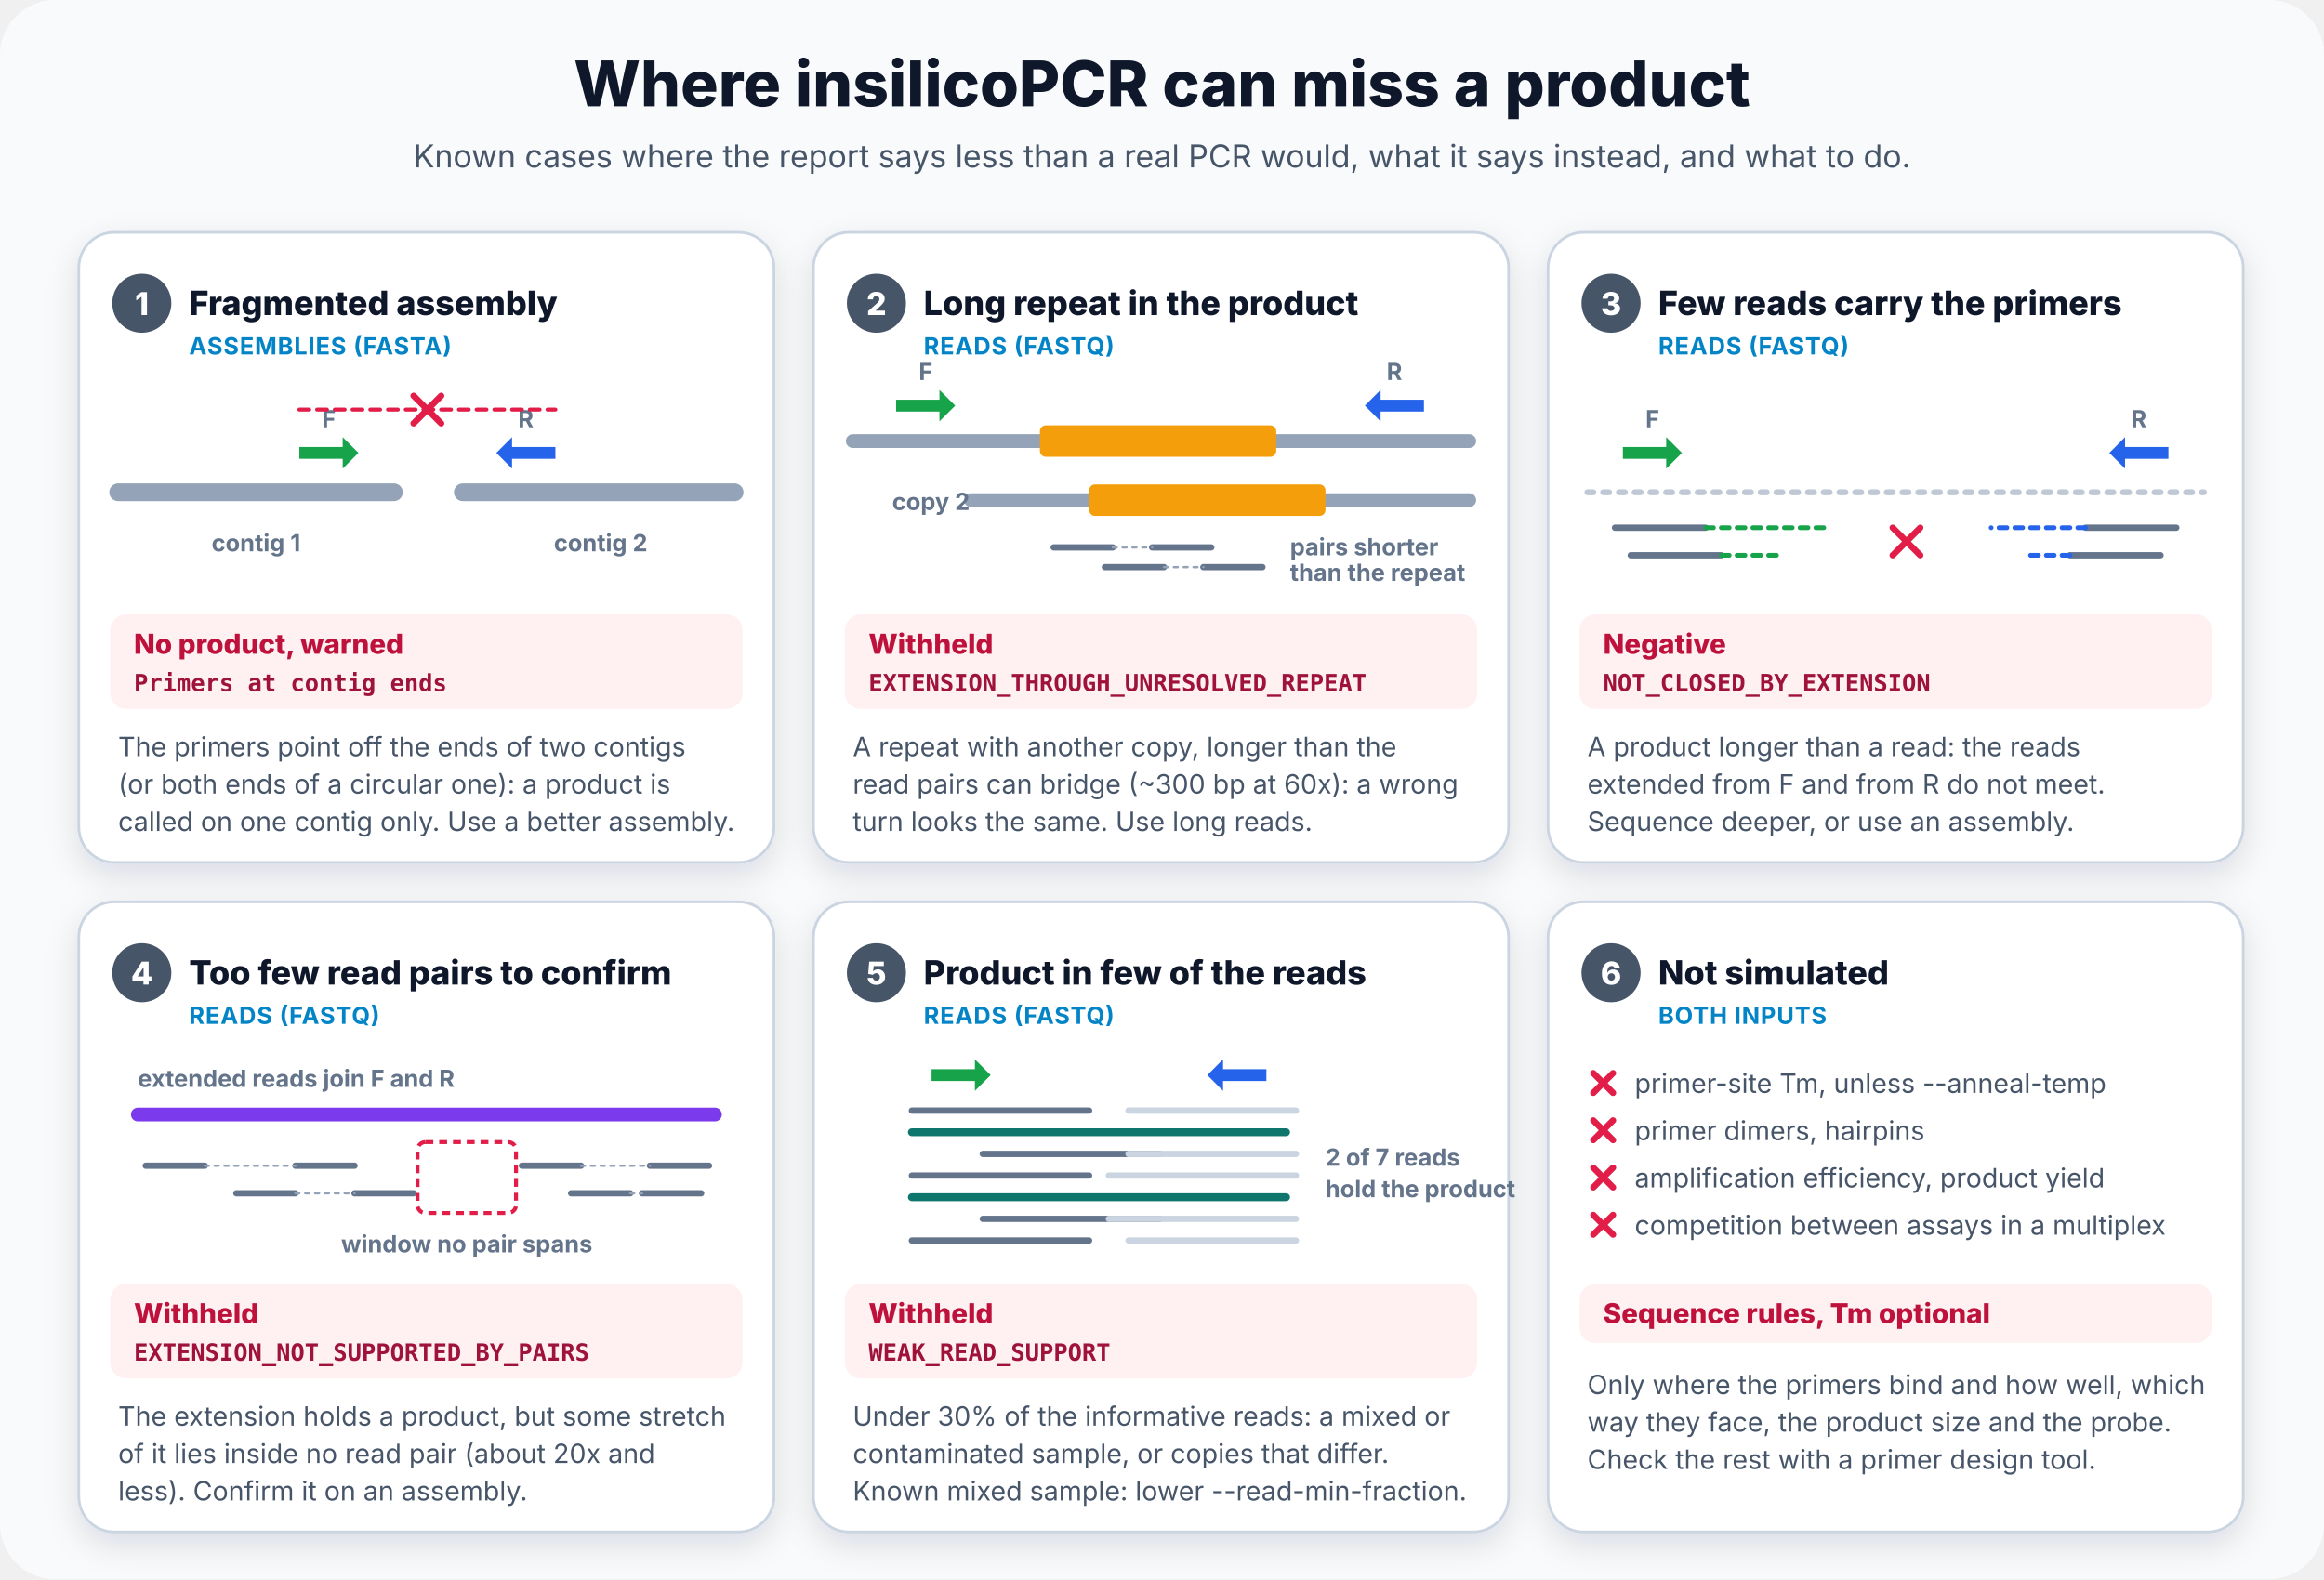
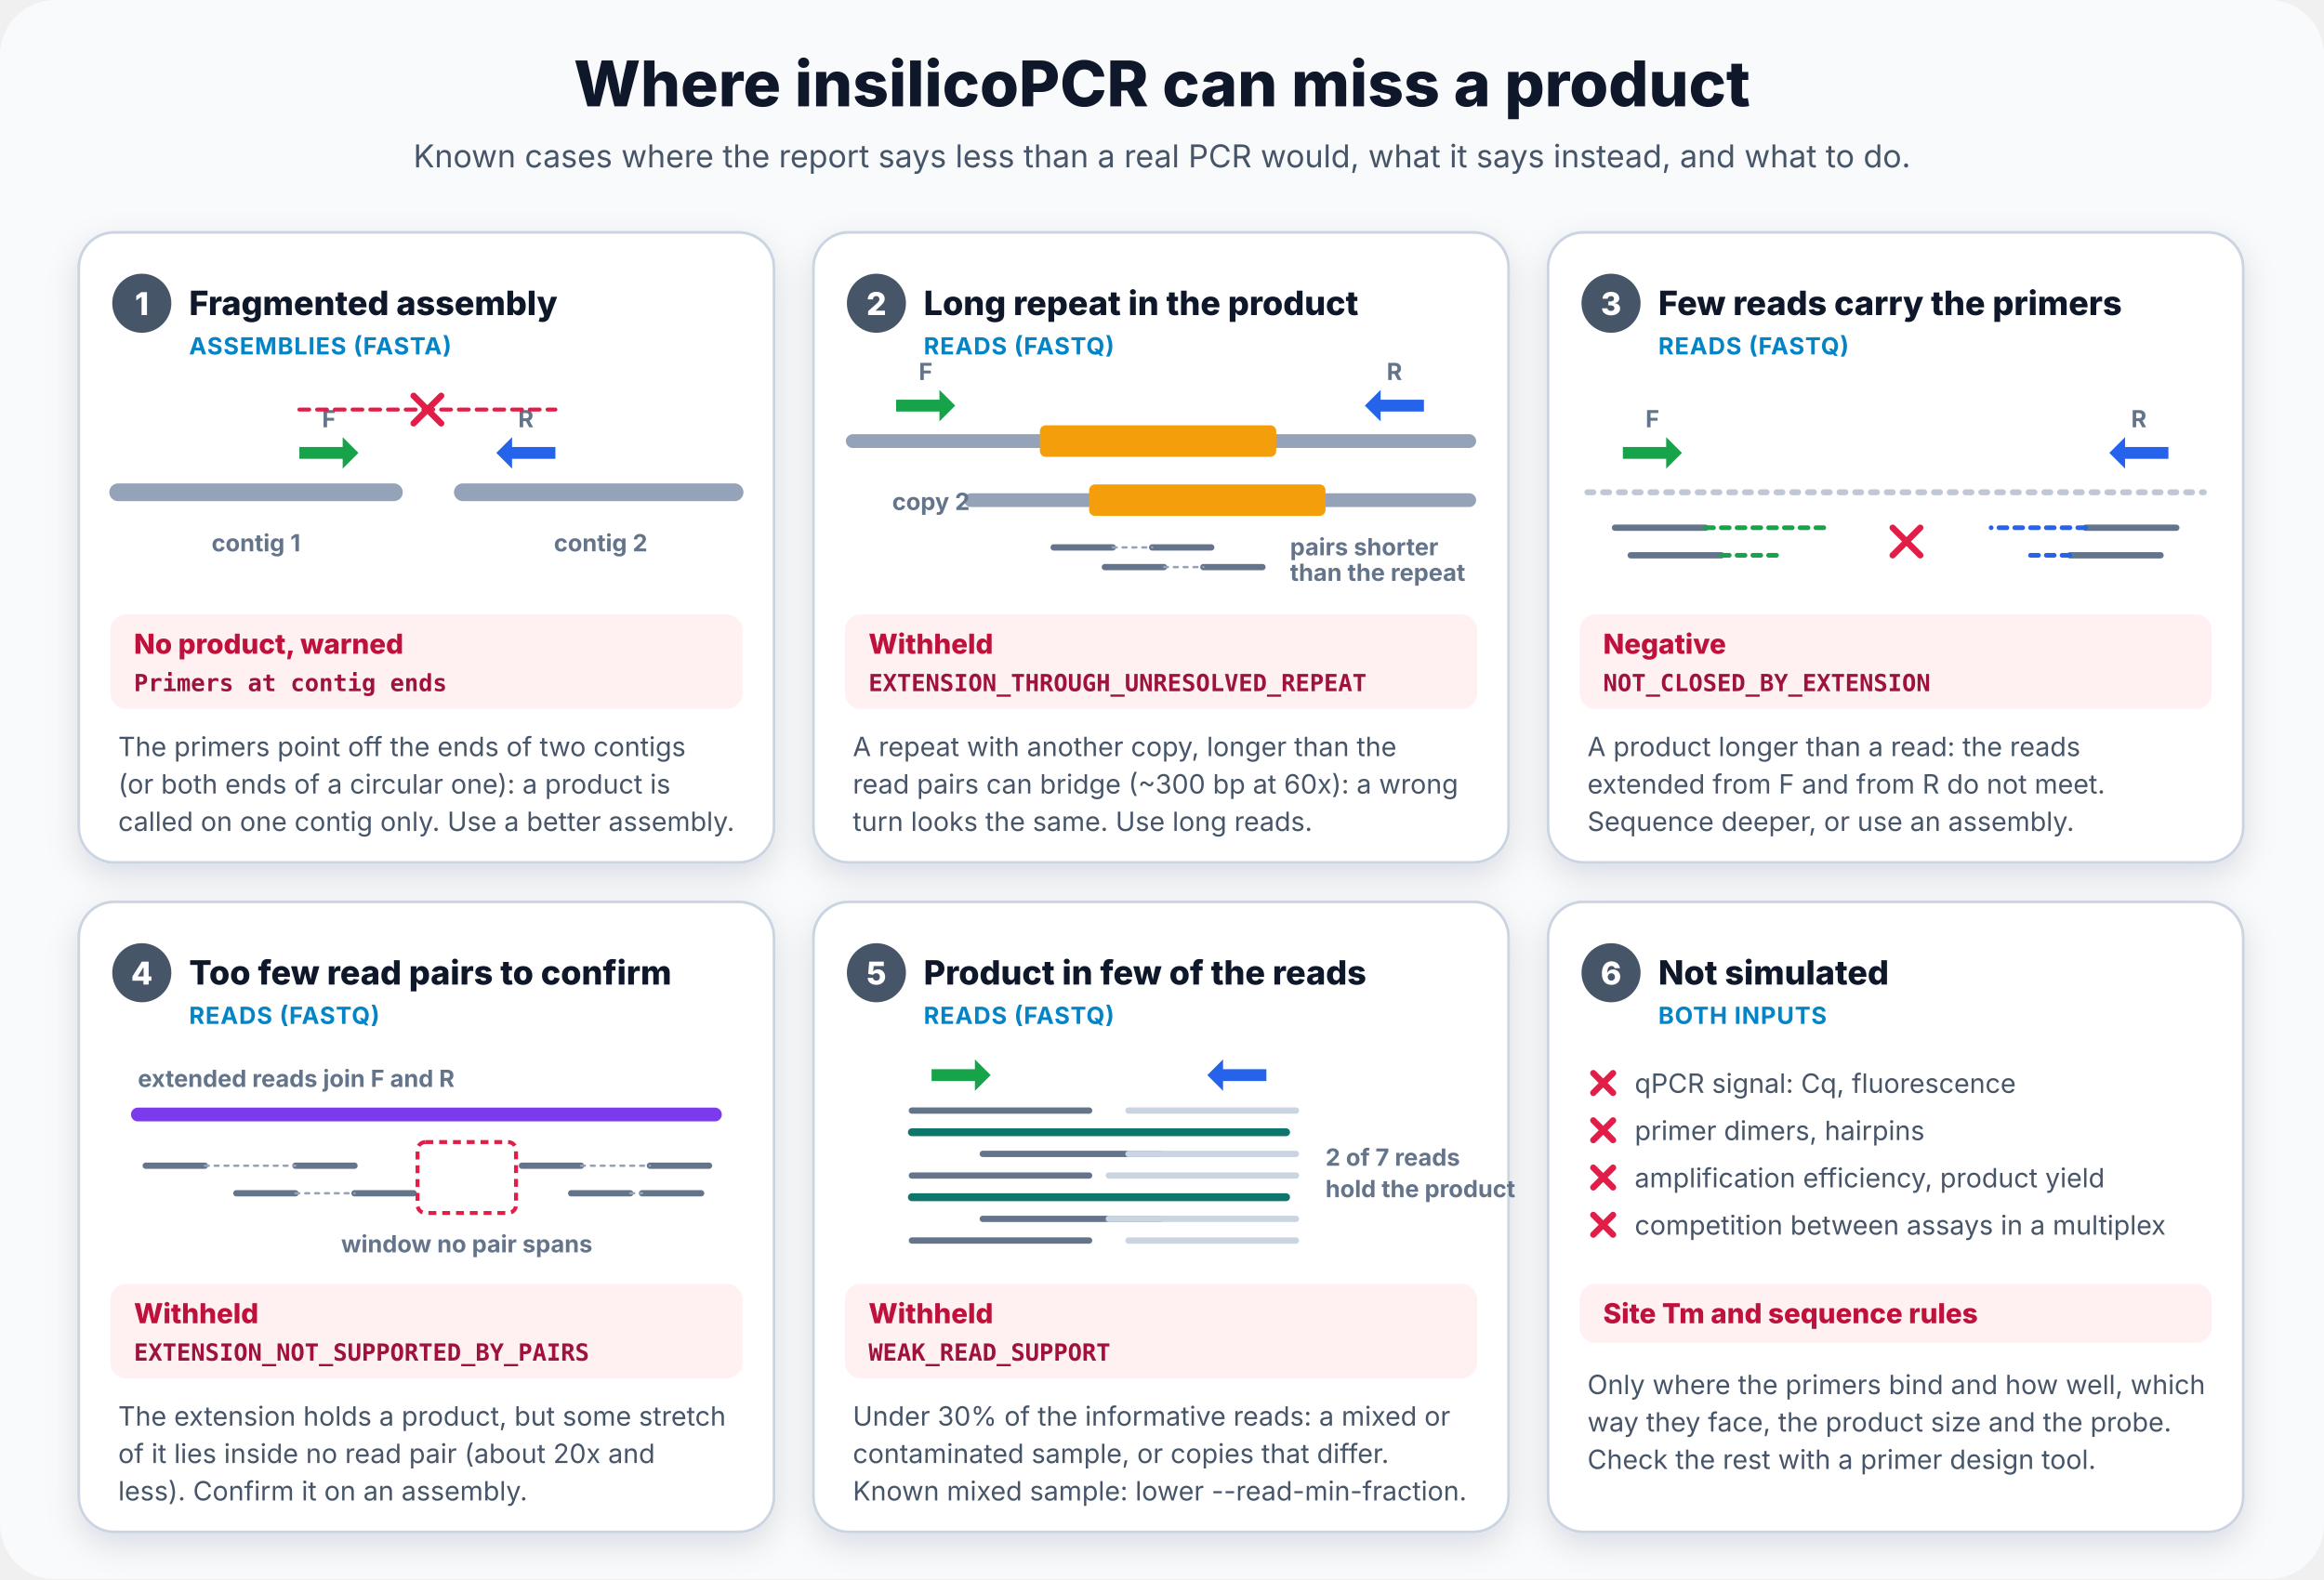
<svg xmlns="http://www.w3.org/2000/svg" width="1180" height="802" viewBox="0 0 1180 802" role="img" aria-labelledby="title desc">
  <defs>
    <filter id="shadow" x="-20%" y="-20%" width="140%" height="160%">
      <feDropShadow dx="0" dy="6" stdDeviation="8" flood-color="#0F172A" flood-opacity="0.12" />
    </filter>
    <style>
      .title{font:800 32px Inter,Segoe UI,Arial,sans-serif;fill:#0F172A}
      .sub{font:16px Inter,Segoe UI,Arial,sans-serif;fill:#475569}
      .label{font:800 17px Inter,Segoe UI,Arial,sans-serif;fill:#0F172A}
      .small{font:13.5px Inter,Segoe UI,Arial,sans-serif;fill:#475569}
      .tag{font:700 12px Inter,Segoe UI,Arial,sans-serif;fill:#64748B}
      .num{font:800 16px Inter,Segoe UI,Arial,sans-serif;fill:#fff}
      .verdict{font:800 14px Inter,Segoe UI,Arial,sans-serif;fill:#BE123C}
      .code{font:700 12px ui-monospace,SFMono-Regular,Consolas,monospace;fill:#9F1239}
      .input{font:700 12px Inter,Segoe UI,Arial,sans-serif;fill:#0284C7;letter-spacing:0.4px}
      .card{fill:#fff;stroke:#CBD5E1;stroke-width:1.4}
    </style>
  </defs>
  <rect width="1180" height="802" rx="28" fill="#F8FAFC" />
  <text x="590" y="54" text-anchor="middle" class="title">Where insilicoPCR can miss a product</text>
  <text x="590" y="85" text-anchor="middle" class="sub">Known cases where the report says less than a real PCR would, what it says instead, and what to do.</text>
  <g filter="url(#shadow)">
    <rect x="40" y="118" width="353" height="320" rx="18" class="card" />
  </g>
  <circle cx="72" cy="154" r="15" fill="#475569" />
  <text x="72" y="160" class="num" text-anchor="middle">1</text>
  <text x="96" y="160" class="label" text-anchor="start">Fragmented assembly</text>
  <text x="96" y="180" class="input" text-anchor="start">ASSEMBLIES (FASTA)</text>
  <line x1="60" y1="250" x2="200" y2="250" stroke="#94A3B8" stroke-width="9" stroke-linecap="round" />
  <line x1="235" y1="250" x2="373" y2="250" stroke="#94A3B8" stroke-width="9" stroke-linecap="round" />
  <text x="130" y="280" class="tag" text-anchor="middle">contig 1</text>
  <text x="305" y="280" class="tag" text-anchor="middle">contig 2</text>
  <path d="M152 227 L174 227 L174 222 L182 230 L174 238 L174 233 L152 233 Z" fill="#16A34A" />
  <text x="167.0" y="217" class="tag" text-anchor="middle">F</text>
  <path d="M282 227 L260 227 L260 222 L252 230 L260 238 L260 233 L282 233 Z" fill="#2563EB" />
  <text x="267.0" y="217" class="tag" text-anchor="middle">R</text>
  <line x1="152" y1="208" x2="282" y2="208" stroke="#E11D48" stroke-width="2" stroke-linecap="round" stroke-dasharray="5 4" />
  <line x1="210" y1="201" x2="224" y2="215" stroke="#E11D48" stroke-width="3.2" stroke-linecap="round" />
  <line x1="210" y1="215" x2="224" y2="201" stroke="#E11D48" stroke-width="3.2" stroke-linecap="round" />
  <rect x="56" y="312" width="321" height="48" rx="8" fill="#FFF1F2" />
  <text x="68" y="332" class="verdict" text-anchor="start">No product, warned</text>
  <text x="68" y="351" class="code" text-anchor="start">Primers at contig ends</text>
  <text x="60" y="384" class="small" text-anchor="start">The primers point off the ends of two contigs</text>
  <text x="60" y="403" class="small" text-anchor="start">(or both ends of a circular one): a product is</text>
  <text x="60" y="422" class="small" text-anchor="start">called on one contig only. Use a better assembly.</text>
  <g filter="url(#shadow)">
    <rect x="413" y="118" width="353" height="320" rx="18" class="card" />
  </g>
  <circle cx="445" cy="154" r="15" fill="#475569" />
  <text x="445" y="160" class="num" text-anchor="middle">2</text>
  <text x="469" y="160" class="label" text-anchor="start">Long repeat in the product</text>
  <text x="469" y="180" class="input" text-anchor="start">READS (FASTQ)</text>
  <line x1="433" y1="224" x2="746" y2="224" stroke="#94A3B8" stroke-width="7" stroke-linecap="round" />
  <rect x="528" y="216" width="120" height="16" rx="3" fill="#F59E0B" />
  <path d="M455 203 L477 203 L477 198 L485 206 L477 214 L477 209 L455 209 Z" fill="#16A34A" />
  <text x="470.0" y="193" class="tag" text-anchor="middle">F</text>
  <path d="M723 203 L701 203 L701 198 L693 206 L701 214 L701 209 L723 209 Z" fill="#2563EB" />
  <text x="708.0" y="193" class="tag" text-anchor="middle">R</text>
  <line x1="493" y1="254" x2="746" y2="254" stroke="#94A3B8" stroke-width="7" stroke-linecap="round" />
  <rect x="553" y="246" width="120" height="16" rx="3" fill="#F59E0B" />
  <text x="453" y="259" class="tag" text-anchor="start">copy 2</text>
  <line x1="535" y1="278" x2="565" y2="278" stroke="#64748B" stroke-width="3.2" stroke-linecap="round" />
  <line x1="585" y1="278" x2="615" y2="278" stroke="#64748B" stroke-width="3.2" stroke-linecap="round" />
  <line x1="565" y1="278" x2="585" y2="278" stroke="#94A3B8" stroke-width="1.2" stroke-linecap="round" stroke-dasharray="2 3" />
  <line x1="561" y1="288" x2="591" y2="288" stroke="#64748B" stroke-width="3.2" stroke-linecap="round" />
  <line x1="611" y1="288" x2="641" y2="288" stroke="#64748B" stroke-width="3.2" stroke-linecap="round" />
  <line x1="591" y1="288" x2="611" y2="288" stroke="#94A3B8" stroke-width="1.2" stroke-linecap="round" stroke-dasharray="2 3" />
  <text x="655" y="282" class="tag" text-anchor="start">pairs shorter</text>
  <text x="655" y="295" class="tag" text-anchor="start">than the repeat</text>
  <rect x="429" y="312" width="321" height="48" rx="8" fill="#FFF1F2" />
  <text x="441" y="332" class="verdict" text-anchor="start">Withheld</text>
  <text x="441" y="351" class="code" text-anchor="start">EXTENSION_THROUGH_UNRESOLVED_REPEAT</text>
  <text x="433" y="384" class="small" text-anchor="start">A repeat with another copy, longer than the</text>
  <text x="433" y="403" class="small" text-anchor="start">read pairs can bridge (~300 bp at 60x): a wrong</text>
  <text x="433" y="422" class="small" text-anchor="start">turn looks the same. Use long reads.</text>
  <g filter="url(#shadow)">
    <rect x="786" y="118" width="353" height="320" rx="18" class="card" />
  </g>
  <circle cx="818" cy="154" r="15" fill="#475569" />
  <text x="818" y="160" class="num" text-anchor="middle">3</text>
  <text x="842" y="160" class="label" text-anchor="start">Few reads carry the primers</text>
  <text x="842" y="180" class="input" text-anchor="start">READS (FASTQ)</text>
  <line x1="806" y1="250" x2="1119" y2="250" stroke="#94A3B8" stroke-width="3" stroke-linecap="round" stroke-dasharray="3 5" opacity="0.6" />
  <path d="M824 227 L846 227 L846 222 L854 230 L846 238 L846 233 L824 233 Z" fill="#16A34A" />
  <text x="839.0" y="217" class="tag" text-anchor="middle">F</text>
  <path d="M1101 227 L1079 227 L1079 222 L1071 230 L1079 238 L1079 233 L1101 233 Z" fill="#2563EB" />
  <text x="1086.0" y="217" class="tag" text-anchor="middle">R</text>
  <line x1="820" y1="268" x2="866" y2="268" stroke="#64748B" stroke-width="3.2" stroke-linecap="round" />
  <line x1="866" y1="268" x2="926" y2="268" stroke="#16A34A" stroke-width="2.4" stroke-linecap="round" stroke-dasharray="4 4" />
  <line x1="828" y1="282" x2="874" y2="282" stroke="#64748B" stroke-width="3.2" stroke-linecap="round" />
  <line x1="874" y1="282" x2="904" y2="282" stroke="#16A34A" stroke-width="2.4" stroke-linecap="round" stroke-dasharray="4 4" />
  <line x1="1059" y1="268" x2="1105" y2="268" stroke="#64748B" stroke-width="3.2" stroke-linecap="round" />
  <line x1="1059" y1="268" x2="1011" y2="268" stroke="#2563EB" stroke-width="2.4" stroke-linecap="round" stroke-dasharray="4 4" />
  <line x1="1051" y1="282" x2="1097" y2="282" stroke="#64748B" stroke-width="3.2" stroke-linecap="round" />
  <line x1="1051" y1="282" x2="1028" y2="282" stroke="#2563EB" stroke-width="2.4" stroke-linecap="round" stroke-dasharray="4 4" />
  <line x1="961" y1="268" x2="975" y2="282" stroke="#E11D48" stroke-width="3.2" stroke-linecap="round" />
  <line x1="961" y1="282" x2="975" y2="268" stroke="#E11D48" stroke-width="3.2" stroke-linecap="round" />
  <rect x="802" y="312" width="321" height="48" rx="8" fill="#FFF1F2" />
  <text x="814" y="332" class="verdict" text-anchor="start">Negative</text>
  <text x="814" y="351" class="code" text-anchor="start">NOT_CLOSED_BY_EXTENSION</text>
  <text x="806" y="384" class="small" text-anchor="start">A product longer than a read: the reads</text>
  <text x="806" y="403" class="small" text-anchor="start">extended from F and from R do not meet.</text>
  <text x="806" y="422" class="small" text-anchor="start">Sequence deeper, or use an assembly.</text>
  <g filter="url(#shadow)">
    <rect x="40" y="458" width="353" height="320" rx="18" class="card" />
  </g>
  <circle cx="72" cy="494" r="15" fill="#475569" />
  <text x="72" y="500" class="num" text-anchor="middle">4</text>
  <text x="96" y="500" class="label" text-anchor="start">Too few read pairs to confirm</text>
  <text x="96" y="520" class="input" text-anchor="start">READS (FASTQ)</text>
  <line x1="70" y1="566" x2="363" y2="566" stroke="#7C3AED" stroke-width="7" stroke-linecap="round" />
  <text x="70" y="552" class="tag" text-anchor="start">extended reads join F and R</text>
  <line x1="74" y1="592" x2="104" y2="592" stroke="#64748B" stroke-width="3.2" stroke-linecap="round" />
  <line x1="150" y1="592" x2="180" y2="592" stroke="#64748B" stroke-width="3.2" stroke-linecap="round" />
  <line x1="104" y1="592" x2="150" y2="592" stroke="#94A3B8" stroke-width="1.2" stroke-linecap="round" stroke-dasharray="2 3" />
  <line x1="120" y1="606" x2="150" y2="606" stroke="#64748B" stroke-width="3.2" stroke-linecap="round" />
  <line x1="180" y1="606" x2="210" y2="606" stroke="#64748B" stroke-width="3.2" stroke-linecap="round" />
  <line x1="150" y1="606" x2="180" y2="606" stroke="#94A3B8" stroke-width="1.2" stroke-linecap="round" stroke-dasharray="2 3" />
  <line x1="265" y1="592" x2="295" y2="592" stroke="#64748B" stroke-width="3.2" stroke-linecap="round" />
  <line x1="330" y1="592" x2="360" y2="592" stroke="#64748B" stroke-width="3.2" stroke-linecap="round" />
  <line x1="295" y1="592" x2="330" y2="592" stroke="#94A3B8" stroke-width="1.2" stroke-linecap="round" stroke-dasharray="2 3" />
  <line x1="290" y1="606" x2="320" y2="606" stroke="#64748B" stroke-width="3.2" stroke-linecap="round" />
  <line x1="326" y1="606" x2="356" y2="606" stroke="#64748B" stroke-width="3.2" stroke-linecap="round" />
  <line x1="320" y1="606" x2="326" y2="606" stroke="#94A3B8" stroke-width="1.2" stroke-linecap="round" stroke-dasharray="2 3" />
  <rect x="212" y="580" width="50" height="36" rx="4" fill="none" stroke="#E11D48" stroke-width="2" stroke-dasharray="4 3" />
  <text x="237" y="636" class="tag" text-anchor="middle">window no pair spans</text>
  <rect x="56" y="652" width="321" height="48" rx="8" fill="#FFF1F2" />
  <text x="68" y="672" class="verdict" text-anchor="start">Withheld</text>
  <text x="68" y="691" class="code" text-anchor="start">EXTENSION_NOT_SUPPORTED_BY_PAIRS</text>
  <text x="60" y="724" class="small" text-anchor="start">The extension holds a product, but some stretch</text>
  <text x="60" y="743" class="small" text-anchor="start">of it lies inside no read pair (about 20x and</text>
  <text x="60" y="762" class="small" text-anchor="start">less). Confirm it on an assembly.</text>
  <g filter="url(#shadow)">
    <rect x="413" y="458" width="353" height="320" rx="18" class="card" />
  </g>
  <circle cx="445" cy="494" r="15" fill="#475569" />
  <text x="445" y="500" class="num" text-anchor="middle">5</text>
  <text x="469" y="500" class="label" text-anchor="start">Product in few of the reads</text>
  <text x="469" y="520" class="input" text-anchor="start">READS (FASTQ)</text>
  <path d="M473 543 L495 543 L495 538 L503 546 L495 554 L495 549 L473 549 Z" fill="#16A34A" />
  <path d="M643 543 L621 543 L621 538 L613 546 L621 554 L621 549 L643 549 Z" fill="#2563EB" />
  <line x1="463" y1="564" x2="553" y2="564" stroke="#64748B" stroke-width="3.2" stroke-linecap="round" />
  <line x1="573" y1="564" x2="658" y2="564" stroke="#CBD5E1" stroke-width="3.2" stroke-linecap="round" />
  <line x1="463" y1="575" x2="653" y2="575" stroke="#0F766E" stroke-width="4" stroke-linecap="round" />
  <line x1="499" y1="586" x2="589" y2="586" stroke="#64748B" stroke-width="3.2" stroke-linecap="round" />
  <line x1="573" y1="586" x2="658" y2="586" stroke="#CBD5E1" stroke-width="3.2" stroke-linecap="round" />
  <line x1="463" y1="597" x2="553" y2="597" stroke="#64748B" stroke-width="3.2" stroke-linecap="round" />
  <line x1="563" y1="597" x2="658" y2="597" stroke="#CBD5E1" stroke-width="3.2" stroke-linecap="round" />
  <line x1="463" y1="608" x2="653" y2="608" stroke="#0F766E" stroke-width="4" stroke-linecap="round" />
  <line x1="499" y1="619" x2="589" y2="619" stroke="#64748B" stroke-width="3.2" stroke-linecap="round" />
  <line x1="563" y1="619" x2="658" y2="619" stroke="#CBD5E1" stroke-width="3.2" stroke-linecap="round" />
  <line x1="463" y1="630" x2="553" y2="630" stroke="#64748B" stroke-width="3.2" stroke-linecap="round" />
  <line x1="573" y1="630" x2="658" y2="630" stroke="#CBD5E1" stroke-width="3.2" stroke-linecap="round" />
  <text x="673" y="592" class="tag" text-anchor="start">2 of 7 reads</text>
  <text x="673" y="608" class="tag" text-anchor="start">hold the product</text>
  <rect x="429" y="652" width="321" height="48" rx="8" fill="#FFF1F2" />
  <text x="441" y="672" class="verdict" text-anchor="start">Withheld</text>
  <text x="441" y="691" class="code" text-anchor="start">WEAK_READ_SUPPORT</text>
  <text x="433" y="724" class="small" text-anchor="start">Under 30% of the informative reads: a mixed or</text>
  <text x="433" y="743" class="small" text-anchor="start">contaminated sample, or copies that differ.</text>
  <text x="433" y="762" class="small" text-anchor="start">Known mixed sample: lower --read-min-fraction.</text>
  <g filter="url(#shadow)">
    <rect x="786" y="458" width="353" height="320" rx="18" class="card" />
  </g>
  <circle cx="818" cy="494" r="15" fill="#475569" />
  <text x="818" y="500" class="num" text-anchor="middle">6</text>
  <text x="842" y="500" class="label" text-anchor="start">Not simulated</text>
  <text x="842" y="520" class="input" text-anchor="start">BOTH INPUTS</text>
  <line x1="809" y1="545" x2="819" y2="555" stroke="#E11D48" stroke-width="3.2" stroke-linecap="round" />
  <line x1="809" y1="555" x2="819" y2="545" stroke="#E11D48" stroke-width="3.2" stroke-linecap="round" />
-   <text x="830" y="555" class="small" text-anchor="start">primer-site Tm, unless --anneal-temp</text>
+   <text x="830" y="555" class="small" text-anchor="start">qPCR signal: Cq, fluorescence</text>
  <line x1="809" y1="569" x2="819" y2="579" stroke="#E11D48" stroke-width="3.2" stroke-linecap="round" />
  <line x1="809" y1="579" x2="819" y2="569" stroke="#E11D48" stroke-width="3.2" stroke-linecap="round" />
  <text x="830" y="579" class="small" text-anchor="start">primer dimers, hairpins</text>
  <line x1="809" y1="593" x2="819" y2="603" stroke="#E11D48" stroke-width="3.2" stroke-linecap="round" />
  <line x1="809" y1="603" x2="819" y2="593" stroke="#E11D48" stroke-width="3.2" stroke-linecap="round" />
  <text x="830" y="603" class="small" text-anchor="start">amplification efficiency, product yield</text>
  <line x1="809" y1="617" x2="819" y2="627" stroke="#E11D48" stroke-width="3.2" stroke-linecap="round" />
  <line x1="809" y1="627" x2="819" y2="617" stroke="#E11D48" stroke-width="3.2" stroke-linecap="round" />
  <text x="830" y="627" class="small" text-anchor="start">competition between assays in a multiplex</text>
  <rect x="802" y="652" width="321" height="30" rx="8" fill="#FFF1F2" />
-   <text x="814" y="672" class="verdict" text-anchor="start">Sequence rules, Tm optional</text>
+   <text x="814" y="672" class="verdict" text-anchor="start">Site Tm and sequence rules</text>
  <text x="806" y="708" class="small" text-anchor="start">Only where the primers bind and how well, which</text>
  <text x="806" y="727" class="small" text-anchor="start">way they face, the product size and the probe.</text>
  <text x="806" y="746" class="small" text-anchor="start">Check the rest with a primer design tool.</text>
</svg>
